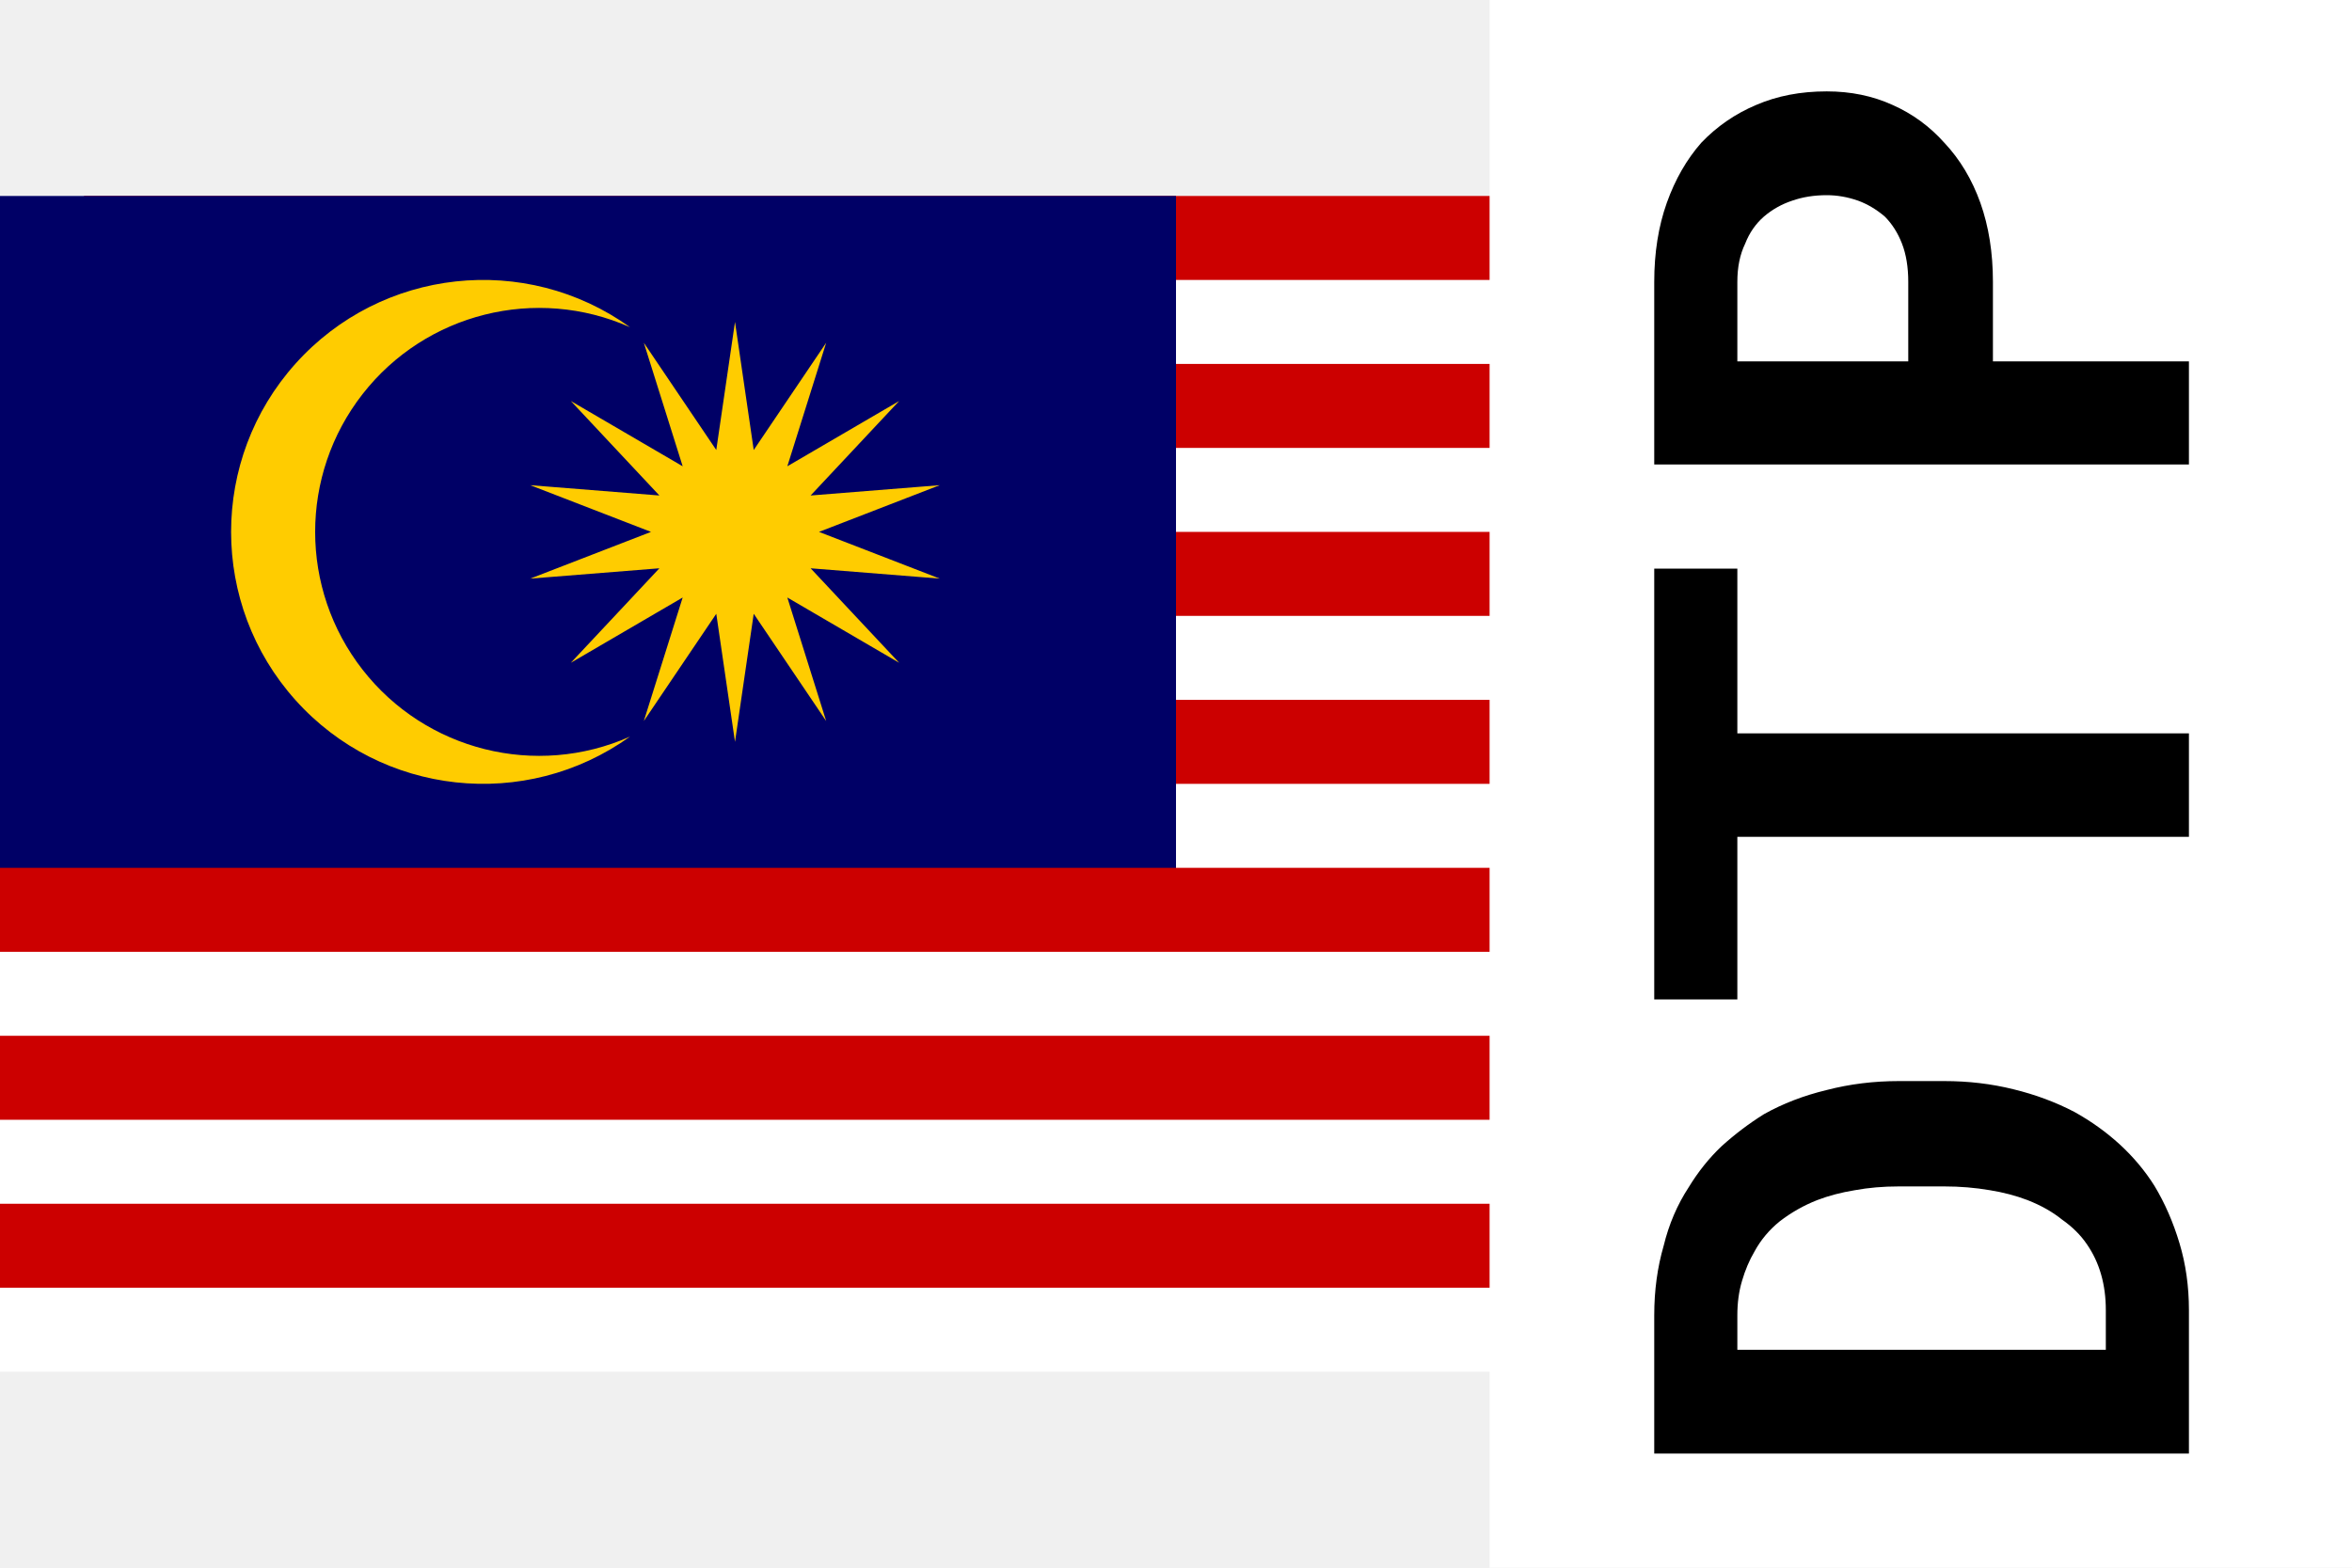
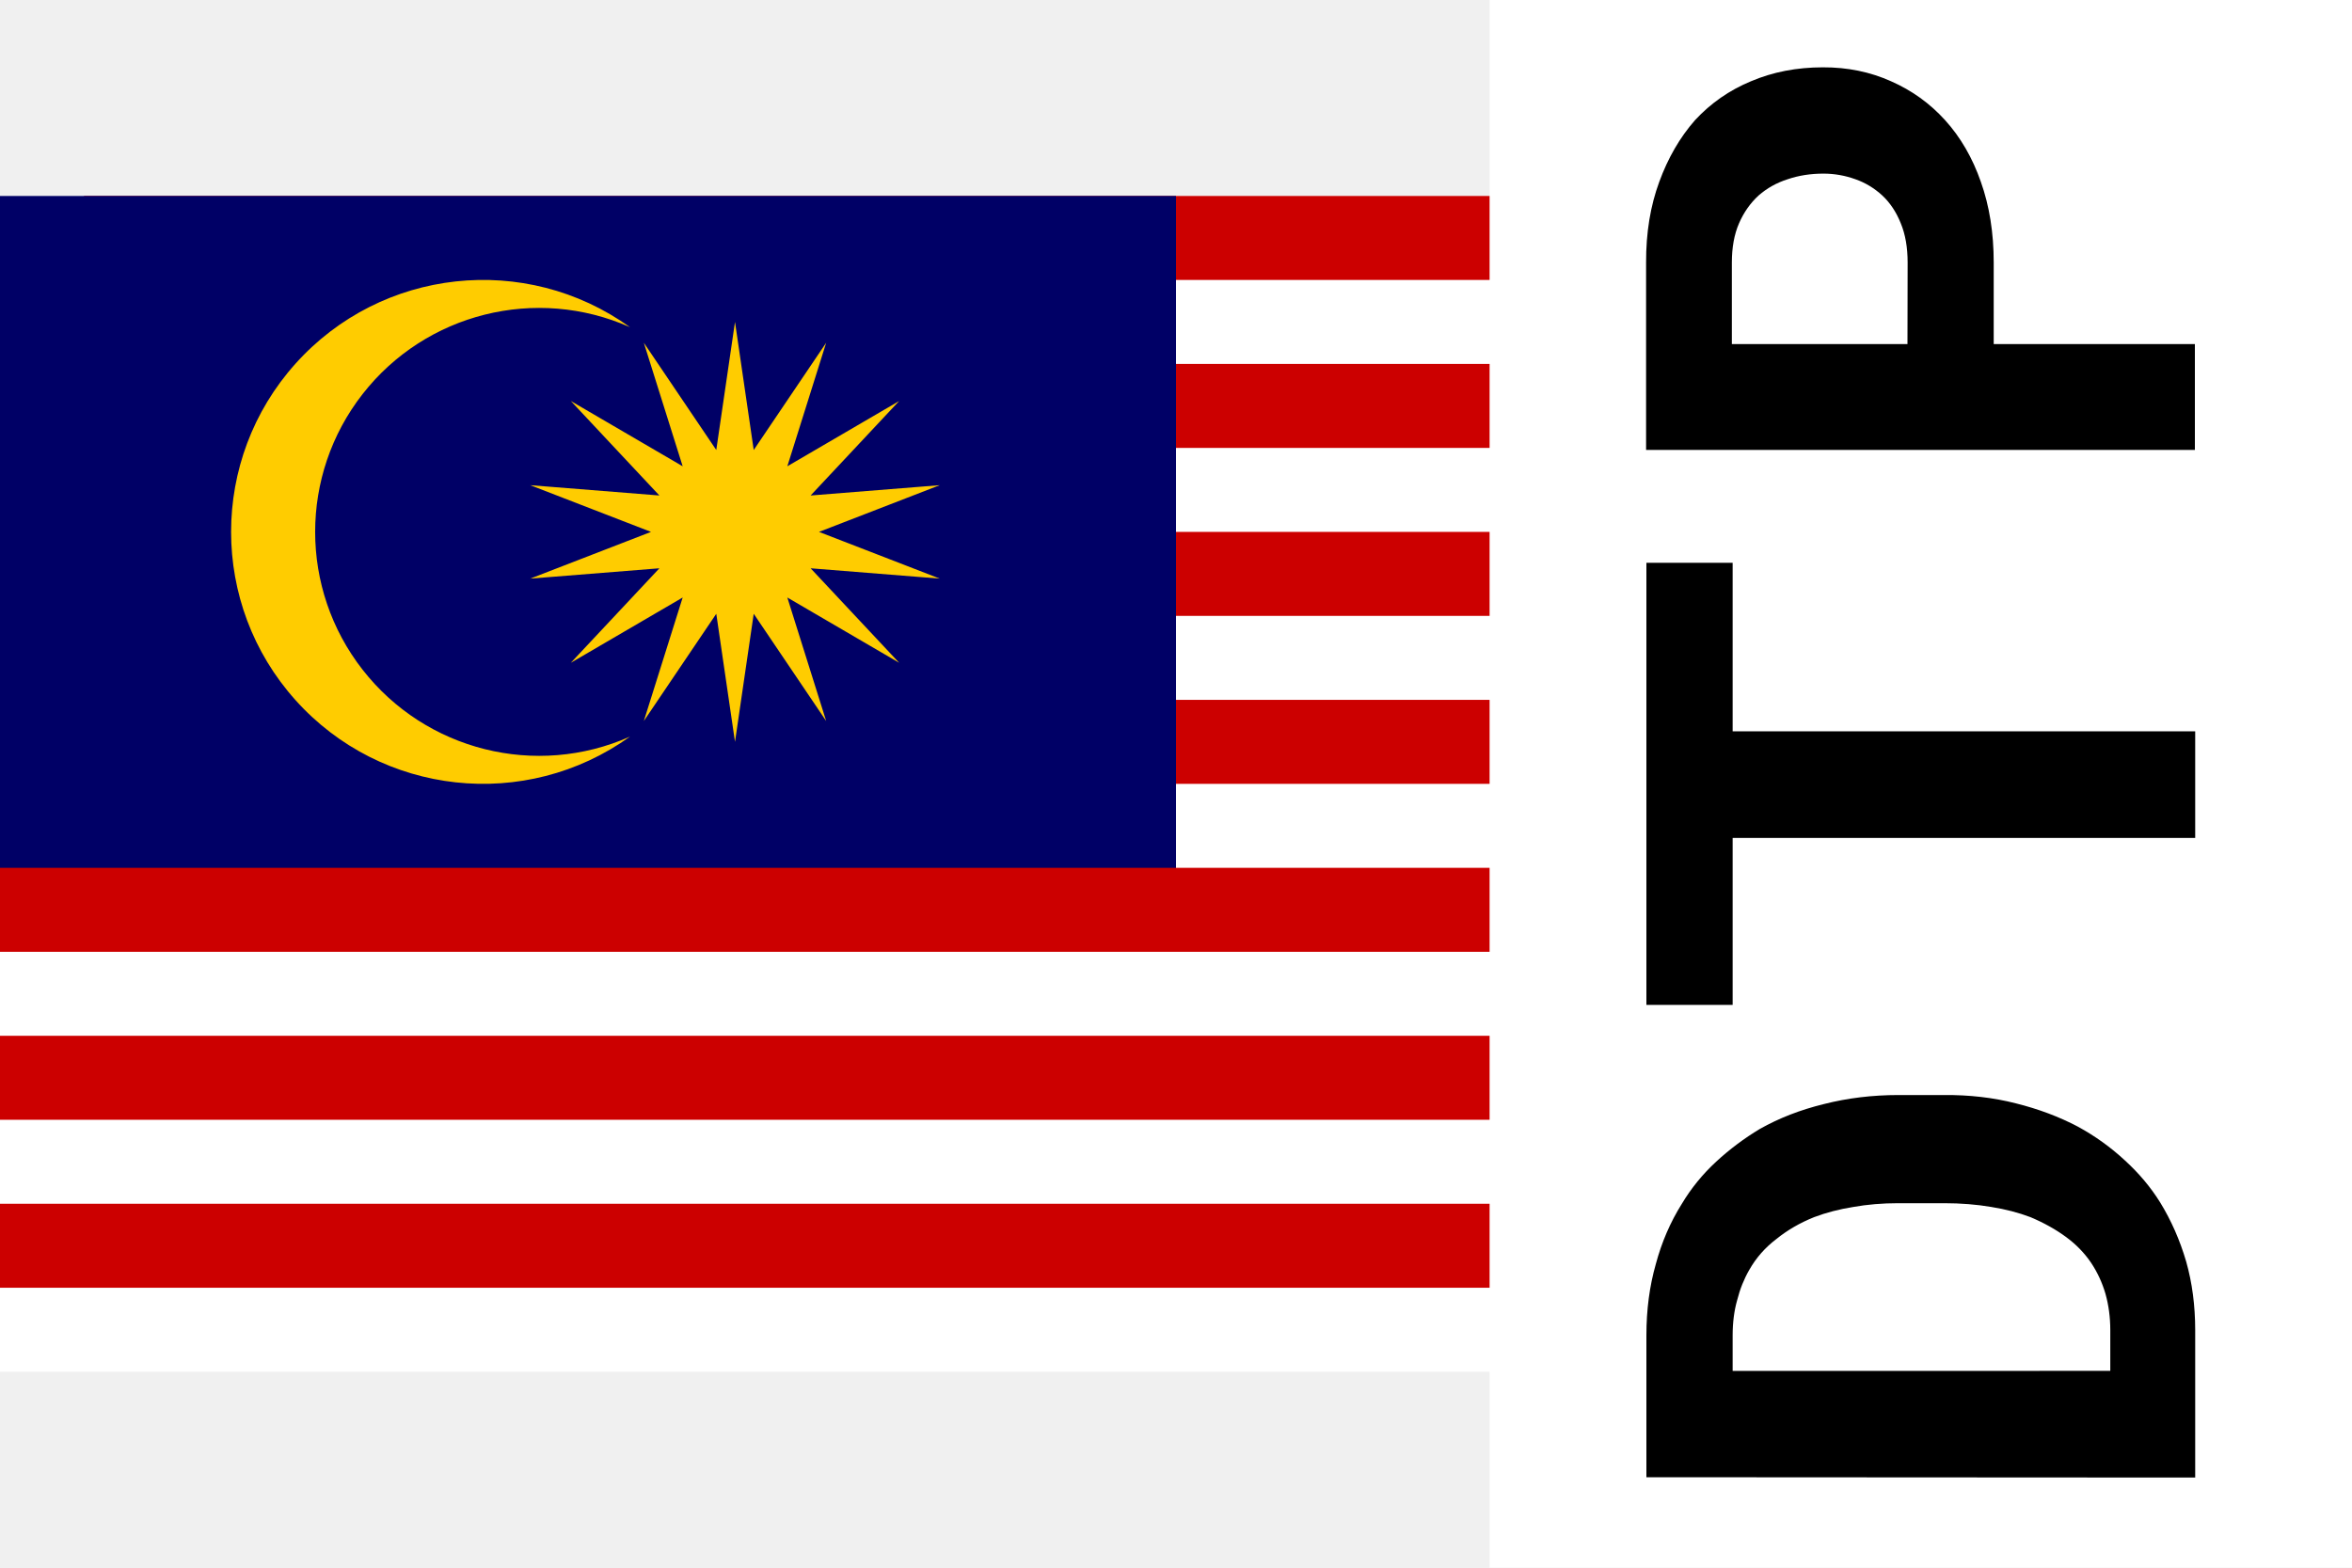
<svg xmlns="http://www.w3.org/2000/svg" width="30" height="20">
  <symbol id="Flag_of_Malaysia" width="40" height="20" viewBox="0 0 672 336">
    <path d="M0 0h672v336H0z" fill="#fff" />
    <path d="M24 12h648m0 48H24m0 48h648m0 48H24" stroke="#c00" stroke-width="24" />
    <path d="M0 0h336v204H0z" fill="#006" />
    <path d="M0 204h672m0 48H0m0 48h672" stroke="#c00" stroke-width="24" />
    <path d="m210 36 5.35 36.6 20.7-30.65-11.1 35.3L256.9 58.6l-25.3 27 36.9-2.95L234 96l34.5 13.35-36.9-2.95 25.3 27-31.95-18.65 11.1 35.3-20.7-30.65L210 156l-5.35-36.6-20.7 30.65 11.1-35.3-31.95 18.65 25.3-27-36.9 2.95L186 96l-34.5-13.35 36.9 2.95-25.3-27 31.95 18.65-11.1-35.3 20.7 30.65zm-30 1.5a64 64 0 1 0 0 117 72 72 0 1 1 0-117z" fill="#fc0" />
  </symbol>
  <use href="#Flag_of_Malaysia" />
  <path d="M19 0h11v20H19z" fill="#fff" />
-   <path transform="matrix(0 -.2.2 0 0 0)" d="m-92.72 139.6h9.15q2.27 0 4.26-.6 2.01-.6 3.67-1.6 1.43-.9 2.63-2.2 1.19-1.3 2.08-2.9.94-1.8 1.45-3.9.52-2.1.52-4.4v-2.9q0-2.4-.57-4.6-.53-2.2-1.54-4-.87-1.4-2.04-2.7-1.14-1.2-2.62-2.1-1.68-1.1-3.74-1.6-2.06-.6-4.43-.6h-8.82zm6.62-28.8h2.2q1.2 0 2.2.3 1.03.3 1.88.8 1.1.6 1.91 1.6.85 1.1 1.36 2.4.42 1.1.63 2.4.24 1.3.24 2.8v2.9q0 1.5-.24 2.9-.21 1.3-.63 2.4-.51 1.3-1.24 2.2-.7 1-1.59 1.6-.87.6-1.92.9t-2.27.3h-2.53zm49.83 0v-5.3h-27.48v5.3h10.37v28.8h6.6v-28.8zm13.22 16.3h5.07q2.79 0 5.04-.8 2.24-.8 3.835-2.3 1.568-1.4 2.41-3.3.866-1.9.866-4.2 0-2.5-.866-4.5-.842-2-2.41-3.5-1.595-1.4-3.835-2.2-2.25-.8-5.04-.8h-11.65v34.1h6.58zm0-5.4v-10.9h5.07q1.41 0 2.44.5 1.03.4 1.73 1.2.68.8 1.01 1.8.35 1 .35 2.2 0 1-.35 2-.33.9-1.01 1.7-.7.7-1.73 1.1t-2.44.4z" />
+   <symbol id="D">
+     <path d="m4.15 8h1.88q.47 0 .875-.115.41-.12.755-.332.29-.18.538-.452.25-.27.428-.596.19-.36.298-.793.11-.43.106-.918v-.577q0-.5-.115-.952-.11-.45-.317-.817-.18-.3-.418-.558-.24-.26-.538-.438-.35-.22-.769-.332-.42-.12-.909-.12h-1.81zm1.36-5.9h.452q.25 0 .452.058.21.053.385.154.23.13.394.346.17.21.279.481.087.23.13.5.048.27.048.572v.587q0 .32-.048.601-.043.27-.13.5-.11.26-.255.456-.14.19-.327.317-.18.12-.394.183-.22.062-.466.062h-.519z" />
+   </symbol>
+   <symbol id="T">
+     <path d="m9.32 2.1v-1.1h-5.64v1.1h2.13v5.9h1.36v-5.9z" />
+   </symbol>
+   <symbol id="P">
+     <path d="m5.61 5.43h1.04q.57 0 1.03-.164.46-.16.788-.457.32-.29.495-.688.18-.4.178-.87 0-.5-.178-.918-.17-.41-.495-.712-.33-.29-.788-.457-.46-.17-1.03-.168h-2.39v7h1.35zm0-1.1v-2.24h1.04q.29 0 .5.091.21.091.356.25.14.16.207.37.072.21.072.457 0 .21-.072.409-.067.19-.207.342-.14.15-.356.236-.21.087-.5.087z" />
+   </symbol>
+   <g transform="rotate(-90 15 -5)">
+     <use x="-13" href="#D" />
+     <use x="-6.5" href="#T" />
+     <use href="#P" />
+   </g>
</svg>
